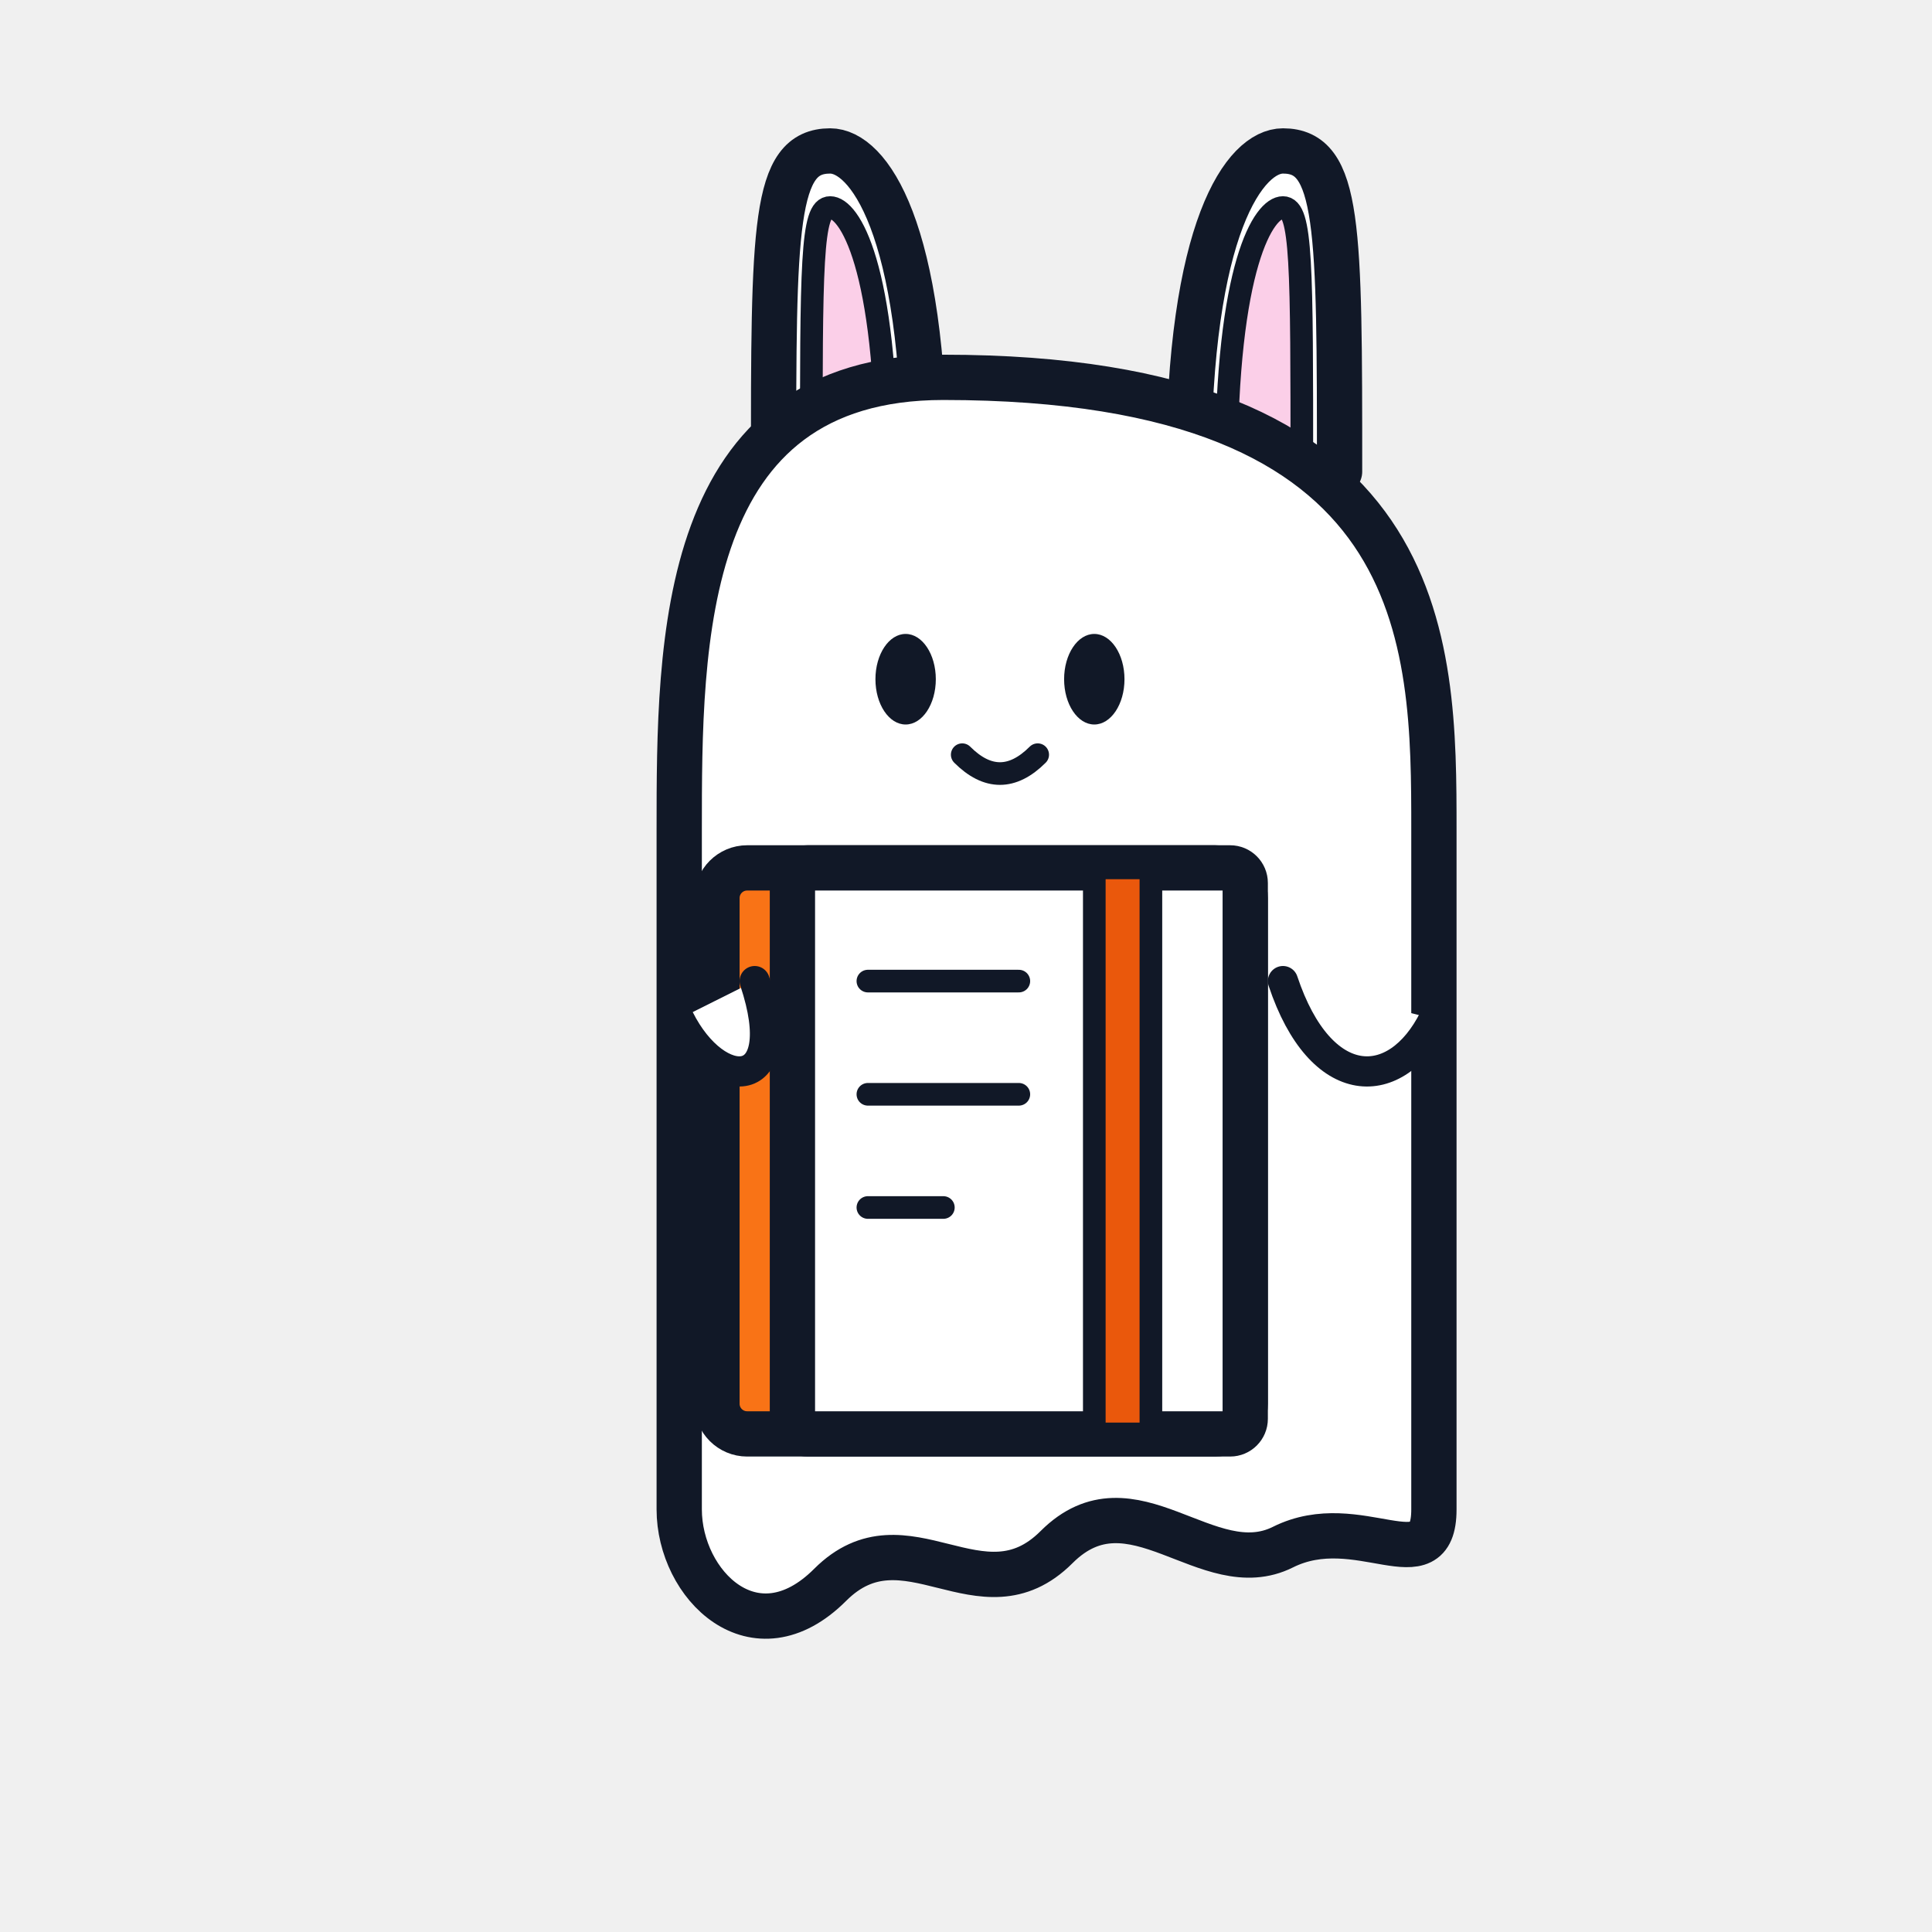
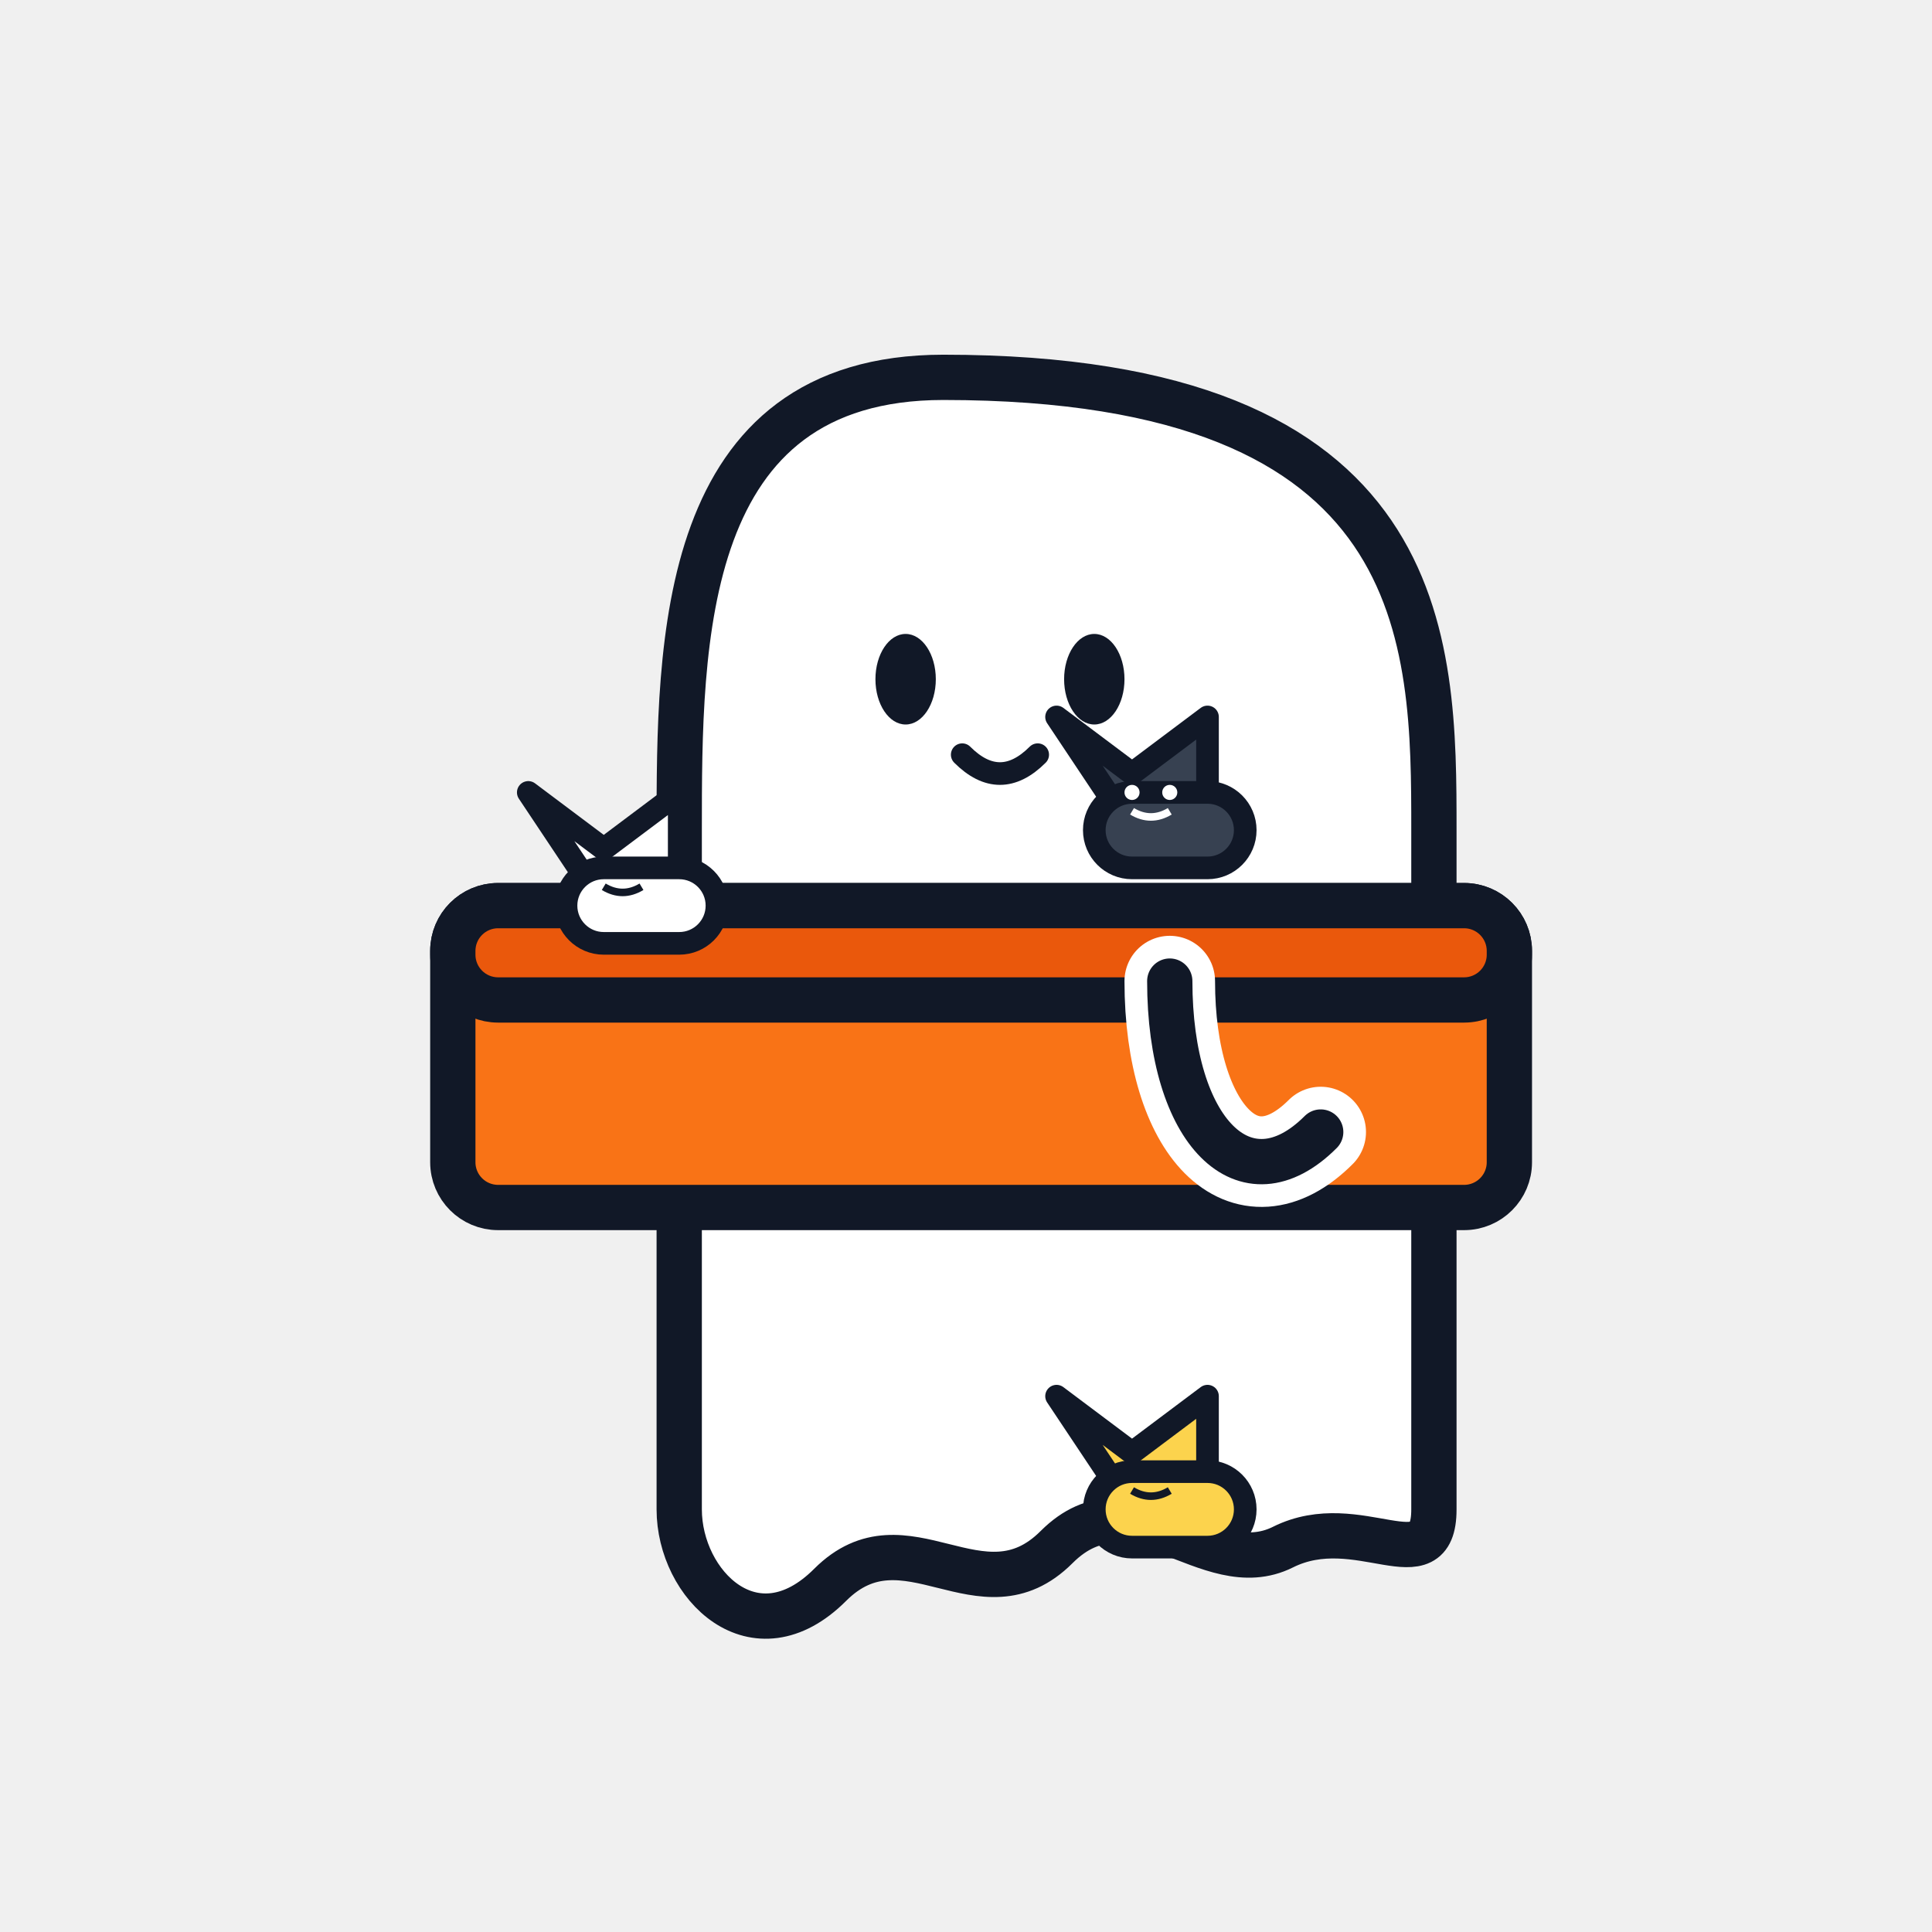
<svg xmlns="http://www.w3.org/2000/svg" viewBox="0 0 512 512">
  <g transform="translate(100, 100)">
-     <path d="M 215 25 C 215 -40 230 -60 240 -60 C 255 -60 255 -40 255 25" fill="#ffffff" stroke="#111827" stroke-width="12" stroke-linejoin="round" stroke-linecap="round" />
-     <path d="M 225 25 C 225 -30 235 -45 240 -45 C 245 -45 245 -30 245 25" fill="#fbcfe8" stroke="#111827" stroke-width="6" stroke-linejoin="round" stroke-linecap="round" />
-     <path d="M 145 25 C 145 -40 130 -60 120 -60 C 105 -60 105 -40 105 25" fill="#ffffff" stroke="#111827" stroke-width="12" stroke-linejoin="round" stroke-linecap="round" />
-     <path d="M 135 25 C 135 -30 125 -45 120 -45 C 115 -45 115 -30 115 25" fill="#fbcfe8" stroke="#111827" stroke-width="6" stroke-linejoin="round" stroke-linecap="round" />
    <path d="M150 0 C 80 0 80 70 80 120 L 80 300 C 80 320 100 340 120 320 C 140 300 160 330 180 310 C 200 290 220 320 240 310 C 260 300 280 320 280 300 L 280 120 C 280 70 280 0 150 0 Z" fill="#ffffff" stroke="#111827" stroke-width="12" stroke-linejoin="round" />
    <ellipse cx="140" cy="80" rx="8" ry="12" fill="#111827" />
    <ellipse cx="190" cy="80" rx="8" ry="12" fill="#111827" />
    <path d="M 155 100 Q 165 110 175 100" fill="none" stroke="#111827" stroke-width="6" stroke-linecap="round" />
-     <rect x="90" y="130" width="140" height="150" rx="8" fill="#f97316" stroke="#111827" stroke-width="12" />
-     <rect x="110" y="130" width="120" height="150" rx="4" fill="#ffffff" stroke="#111827" stroke-width="12" />
-     <rect x="190" y="130" width="15" height="150" fill="#ea580c" stroke="#111827" stroke-width="6" />
-     <path d="M 130 160 L 170 160" stroke="#111827" stroke-width="6" stroke-linecap="round" />
-     <path d="M 130 190 L 170 190" stroke="#111827" stroke-width="6" stroke-linecap="round" />
-     <path d="M 130 220 L 150 220" stroke="#111827" stroke-width="6" stroke-linecap="round" />
-     <path d="M 80 170 C 90 190 110 190 100 160" fill="#ffffff" stroke="#111827" stroke-width="8" stroke-linecap="round" stroke-linejoin="round" />
-     <path d="M 280 170 C 270 190 250 190 240 160" fill="#ffffff" stroke="#111827" stroke-width="8" stroke-linecap="round" stroke-linejoin="round" />
+     <rect x="20" y="140" width="280" height="80" rx="12" fill="#f97316" stroke="#111827" stroke-width="12" />
+     <rect x="20" y="140" width="280" height="25" rx="12" fill="#ea580c" stroke="#111827" stroke-width="12" />
+     <path d="M 210 160 C 210 200 230 220 250 200" fill="none" stroke="#ffffff" stroke-width="24" stroke-linecap="round" stroke-linejoin="round" />
+     <path d="M 210 160 C 210 200 230 220 250 200" fill="none" stroke="#111827" stroke-width="12" stroke-linecap="round" stroke-linejoin="round" />
+     <path d="M 205 160 L 255 200" fill="#ffffff" />
+     <g transform="translate(40, 100)">
+       <path d="M20 40 L 0 10 L 20 25 L 40 10 L 40 40 Z" fill="#ffffff" stroke="#111827" stroke-width="6" stroke-linejoin="round" />
+       <rect x="10" y="30" width="40" height="20" rx="10" fill="#ffffff" stroke="#111827" stroke-width="6" />
+       <circle cx="20" cy="30" r="2" fill="#111827" />
+       <circle cx="30" cy="30" r="2" fill="#111827" />
+       <path d="M 20 35 Q 25 38 30 35" fill="none" stroke="#111827" stroke-width="2" />
+     </g>
+     <g transform="translate(180, 80)">
+       <path d="M20 40 L 0 10 L 20 25 L 40 10 L 40 40 Z" fill="#374151" stroke="#111827" stroke-width="6" stroke-linejoin="round" />
+       <rect x="10" y="30" width="40" height="20" rx="10" fill="#374151" stroke="#111827" stroke-width="6" />
+       <circle cx="20" cy="30" r="2" fill="#ffffff" />
+       <circle cx="30" cy="30" r="2" fill="#ffffff" />
+       <path d="M 20 35 Q 25 38 30 35" fill="none" stroke="#ffffff" stroke-width="2" />
+     </g>
+     <g transform="translate(180, 260)">
+       <path d="M20 40 L 0 10 L 20 25 L 40 10 L 40 40 Z" fill="#fcd34d" stroke="#111827" stroke-width="6" stroke-linejoin="round" />
+       <rect x="10" y="30" width="40" height="20" rx="10" fill="#fcd34d" stroke="#111827" stroke-width="6" />
+       <circle cx="20" cy="30" r="2" fill="#111827" />
+       <circle cx="30" cy="30" r="2" fill="#111827" />
+       <path d="M 20 35 Q 25 38 30 35" fill="none" stroke="#111827" stroke-width="2" />
+     </g>
  </g>
</svg>
